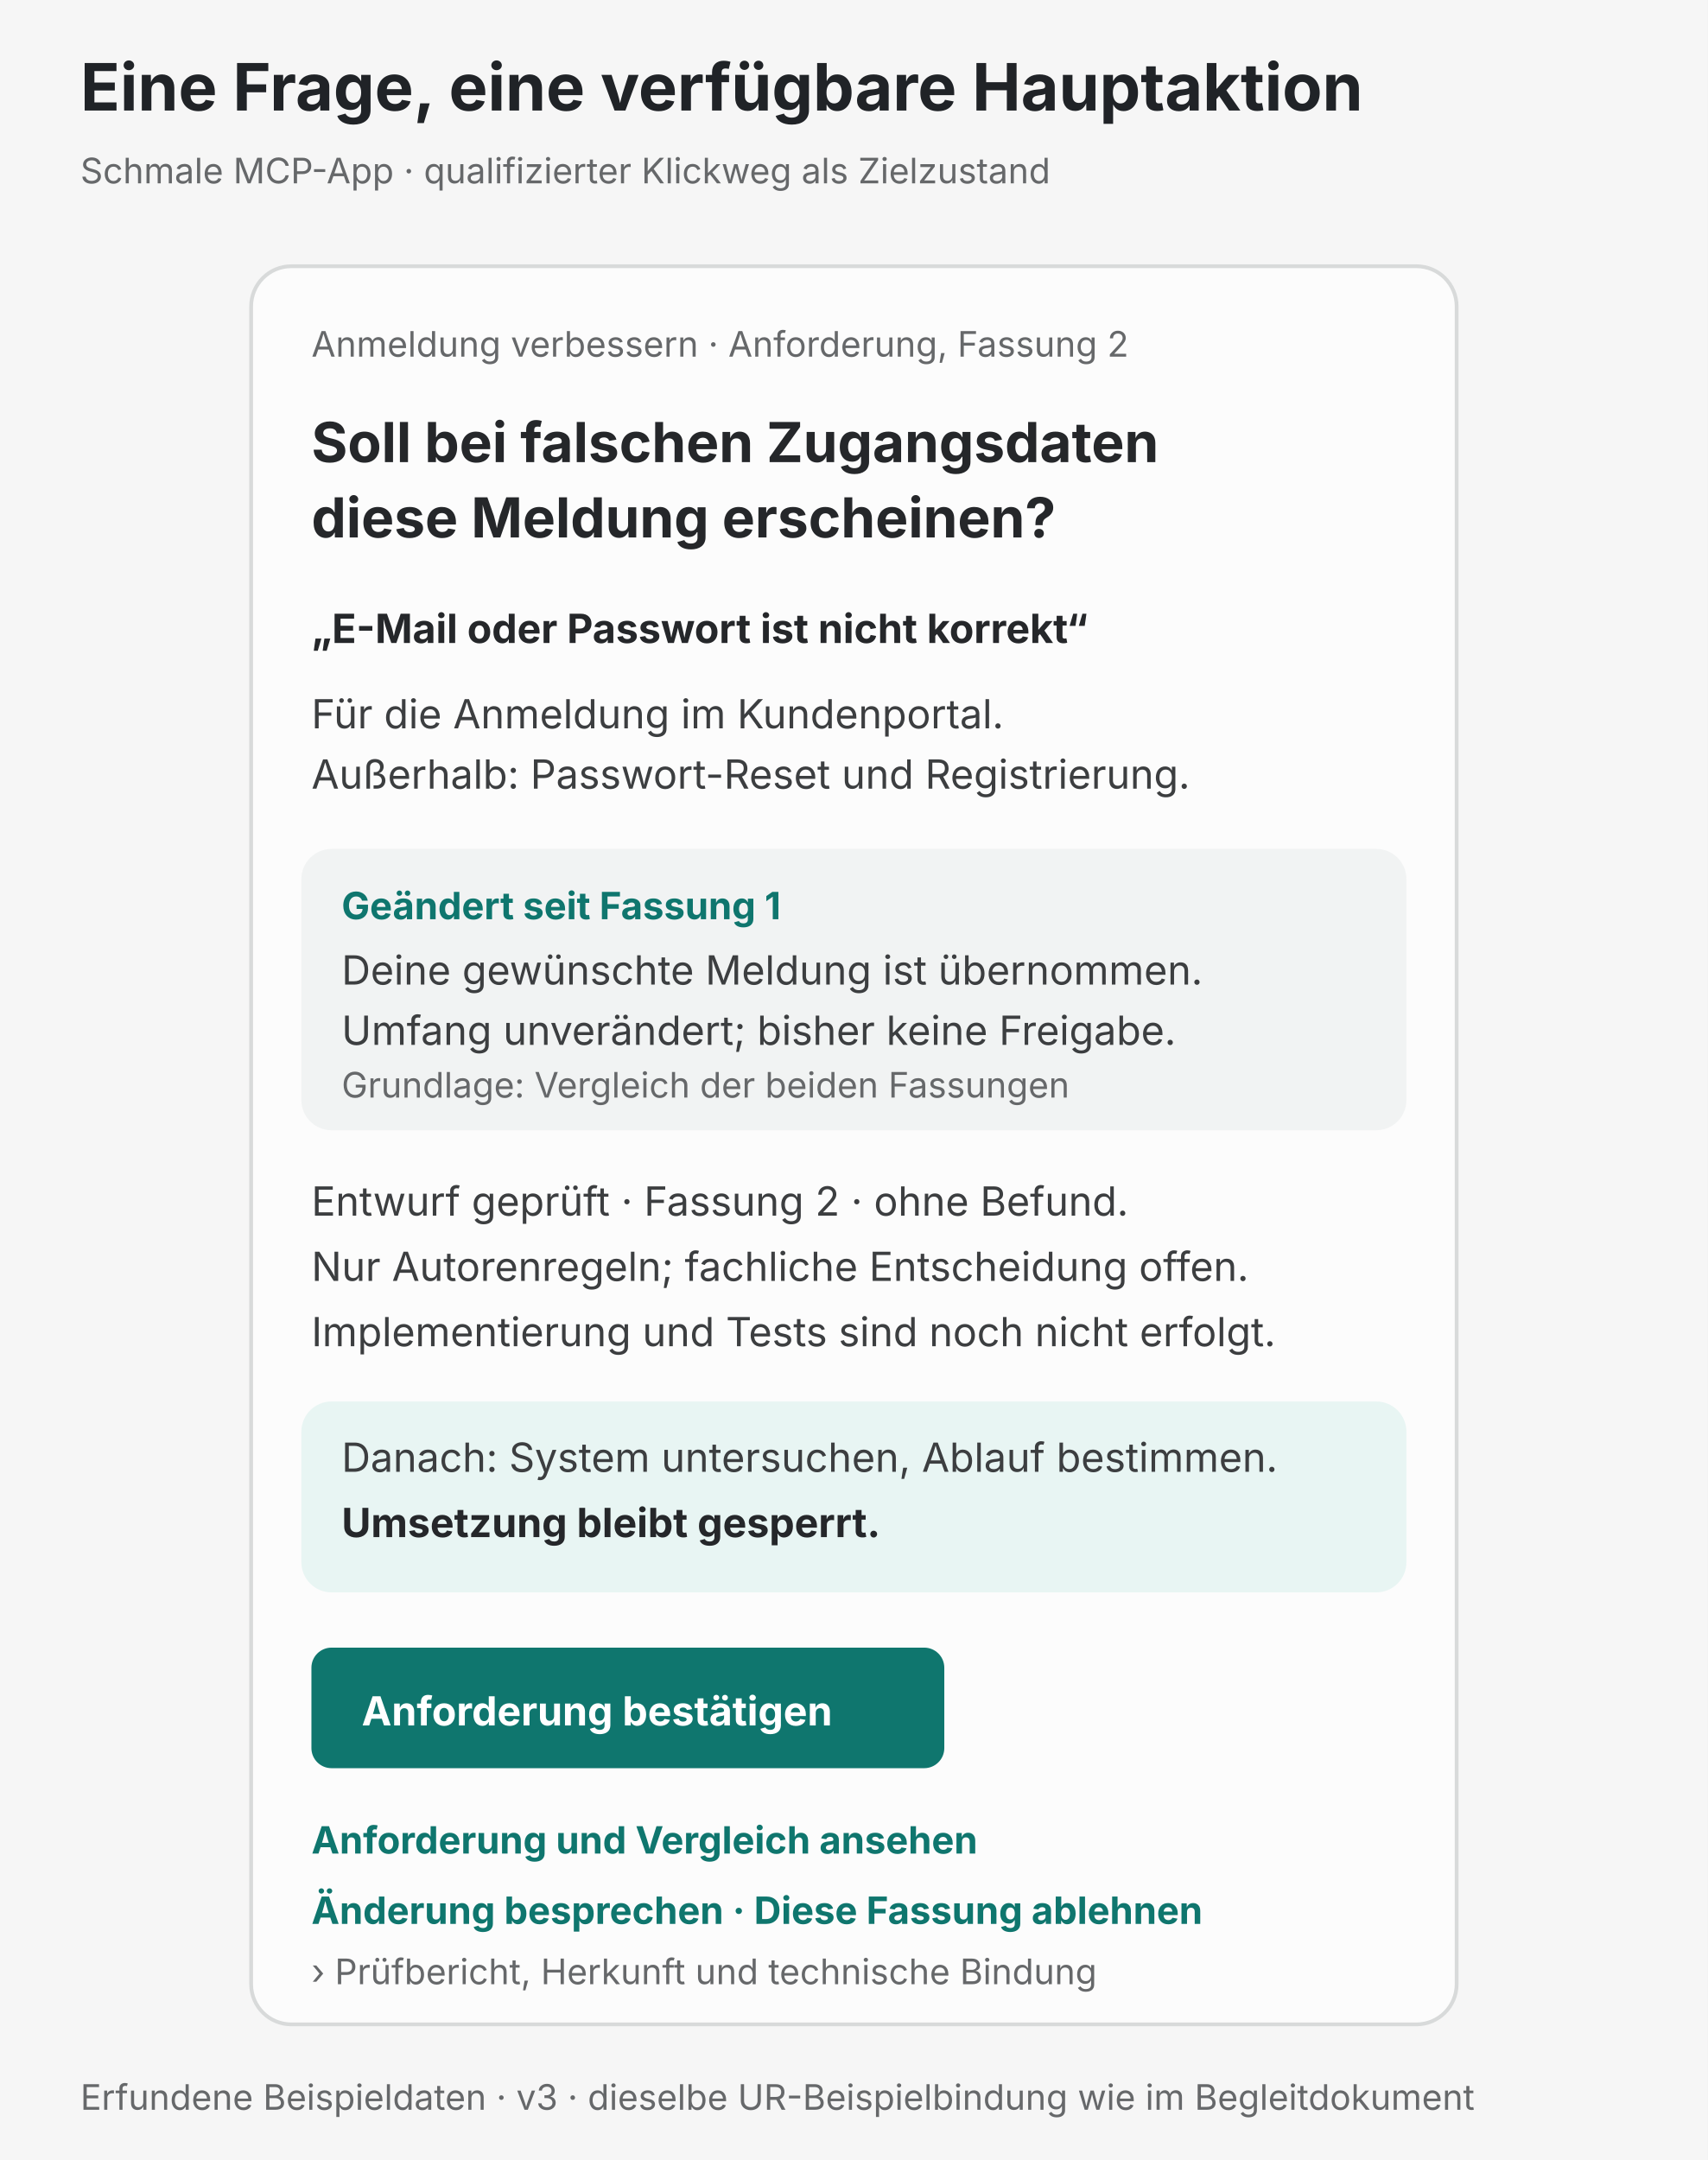
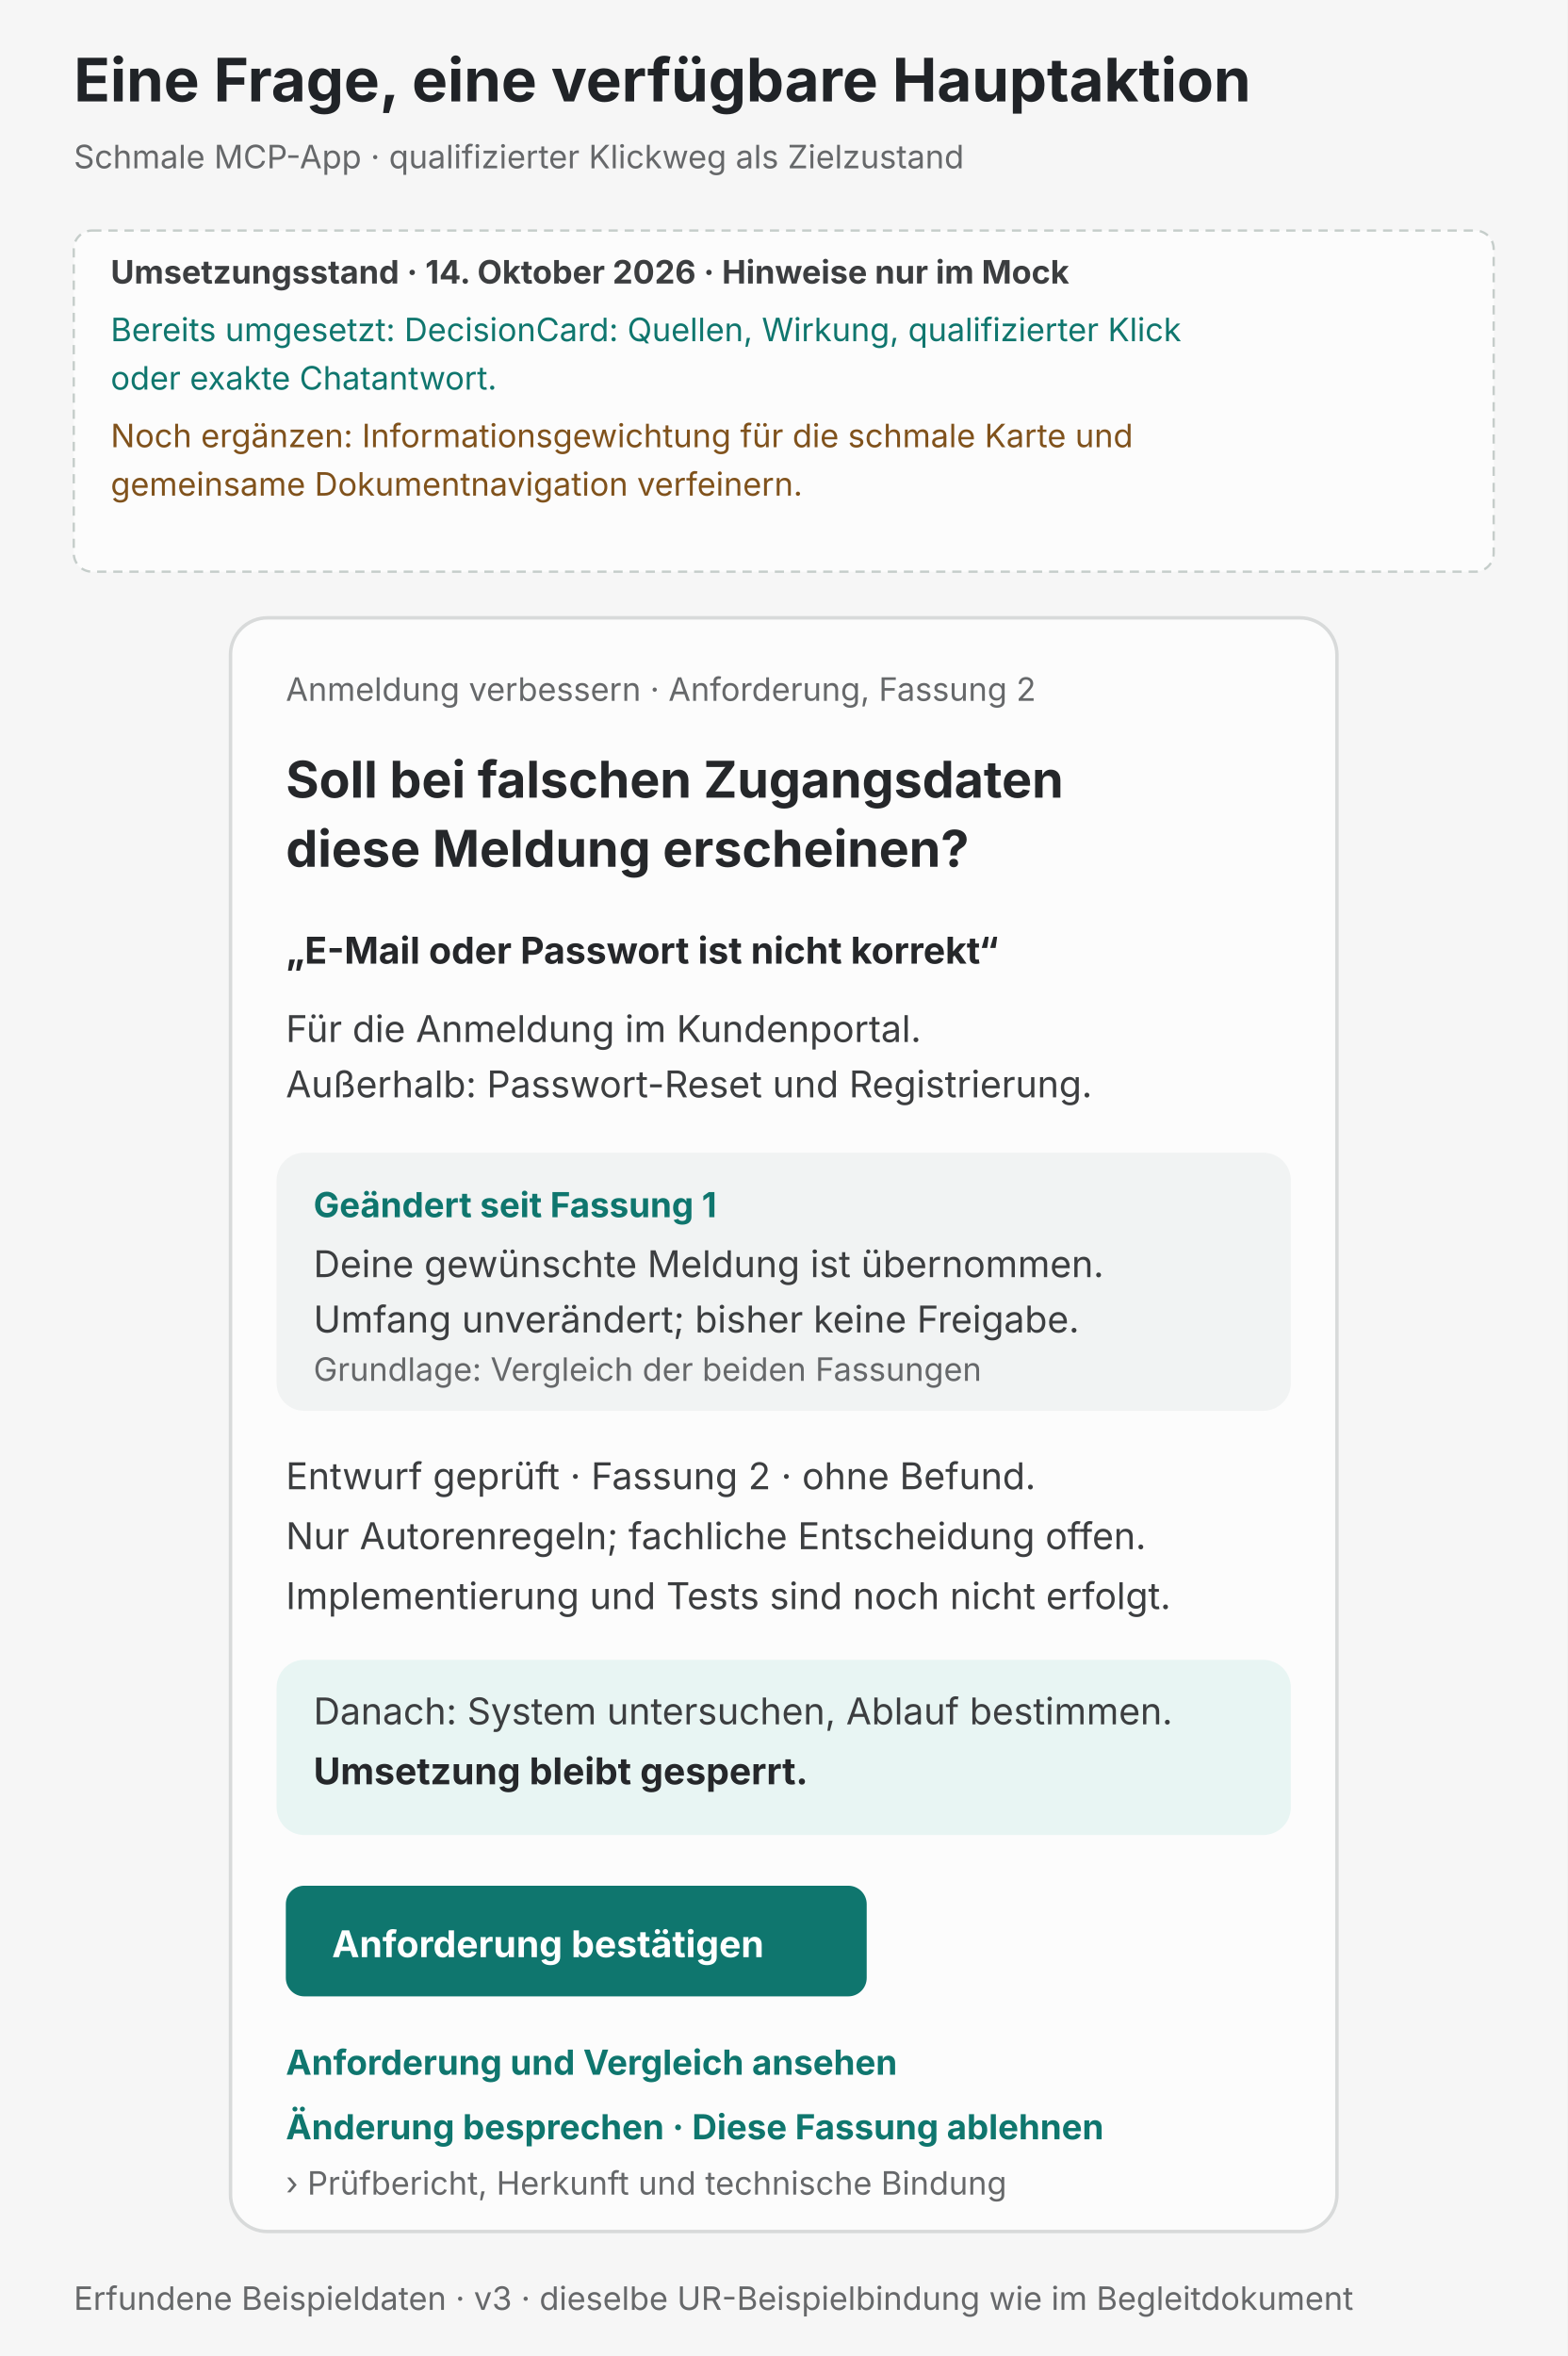
- <svg xmlns="http://www.w3.org/2000/svg" width="680" height="860" viewBox="0 0 680 860" role="img" aria-labelledby="title desc">
+ <svg xmlns="http://www.w3.org/2000/svg" width="680" height="1022" viewBox="0 0 680 1022" role="img" aria-labelledby="title desc">
  <style>
    .bg {fill:#f6f6f6} .card {fill:#fcfcfc;stroke:#d8dada;stroke-width:1.5}
    .soft {fill:#f1f3f3} .effect {fill:#e8f5f3}
    .title {fill:#202327;font:700 26px Inter,Arial,sans-serif}
    .heading {fill:#25272a;font:700 22px Inter,Arial,sans-serif}
    .meta {fill:#66686a;font:400 14px Inter,Arial,sans-serif}
    .body {fill:#3c3e40;font:400 16px Inter,Arial,sans-serif}
    .strong {fill:#25272a;font:700 16px Inter,Arial,sans-serif}
    .label {fill:#0f766e;font:700 15px Inter,Arial,sans-serif}
    .button {fill:#0f766e} .buttonText {fill:white;font:700 16px Inter,Arial,sans-serif}
    .link {fill:#0f766e;font:700 15px Inter,Arial,sans-serif}
  </style>
-   <rect class="bg" width="680" height="860" />
+   <rect class="bg" width="680" height="1022" />
  <text class="title" x="32" y="44">Eine Frage, eine verfügbare Hauptaktion</text>
  <text class="meta" x="32" y="73">Schmale MCP-App · qualifizierter Klickweg als Zielzustand</text>
-   <g transform="translate(100 106)">
-     <rect class="card" width="480" height="700" rx="16" />
-     <text class="meta" x="24" y="36">Anmeldung verbessern · Anforderung, Fassung 2</text>
-     <text class="heading" x="24" y="78">Soll bei falschen Zugangsdaten</text>
-     <text class="heading" x="24" y="108">diese Meldung erscheinen?</text>
-     <text class="strong" x="24" y="150">„E-Mail oder Passwort ist nicht korrekt“</text>
-     <text class="body" x="24" y="184">Für die Anmeldung im Kundenportal.</text>
-     <text class="body" x="24" y="208">Außerhalb: Passwort-Reset und Registrierung.</text>
-     <rect class="soft" x="20" y="232" width="440" height="112" rx="12" />
-     <text class="label" x="36" y="260">Geändert seit Fassung 1</text>
-     <text class="body" x="36" y="286">Deine gewünschte Meldung ist übernommen.</text>
-     <text class="body" x="36" y="310">Umfang unverändert; bisher keine Freigabe.</text>
-     <text class="meta" x="36" y="331">Grundlage: Vergleich der beiden Fassungen</text>
-     <text class="body" x="24" y="378">Entwurf geprüft · Fassung 2 · ohne Befund.</text>
-     <text class="body" x="24" y="404">Nur Autorenregeln; fachliche Entscheidung offen.</text>
-     <text class="body" x="24" y="430">Implementierung und Tests sind noch nicht erfolgt.</text>
-     <rect class="effect" x="20" y="452" width="440" height="76" rx="12" />
-     <text class="body" x="36" y="480">Danach: System untersuchen, Ablauf bestimmen.</text>
-     <text class="strong" x="36" y="506">Umsetzung bleibt gesperrt.</text>
-     <rect class="button" x="24" y="550" width="252" height="48" rx="8" />
-     <text class="buttonText" x="44" y="581">Anforderung bestätigen</text>
-     <text class="link" x="24" y="632">Anforderung und Vergleich ansehen</text>
-     <text class="link" x="24" y="660">Änderung besprechen · Diese Fassung ablehnen</text>
-     <text class="meta" x="24" y="684">› Prüfbericht, Herkunft und technische Bindung</text>
+   <g id="implementation-review" role="group" aria-label="Umsetzungsstand vom 14. Oktober 2026; Hinweise nur im Mock">
+     <rect x="32" y="100" width="616" height="148" rx="8" fill="#fcfcfc" stroke="#c5cdca" stroke-dasharray="4 3" />
+     <text x="48" y="123" fill="#3c3e40" font-family="Inter,Arial,sans-serif" font-size="14" font-weight="700">Umsetzungsstand · 14. Oktober 2026 · Hinweise nur im Mock</text>
+     <text x="48" y="148" fill="#0f766e" font-family="Inter,Arial,sans-serif" font-size="14">Bereits umgesetzt: DecisionCard: Quellen, Wirkung, qualifizierter Klick</text>
+     <text x="48" y="169" fill="#0f766e" font-family="Inter,Arial,sans-serif" font-size="14">oder exakte Chatantwort.</text>
+     <text x="48" y="194" fill="#80521c" font-family="Inter,Arial,sans-serif" font-size="14">Noch ergänzen: Informationsgewichtung für die schmale Karte und</text>
+     <text x="48" y="215" fill="#80521c" font-family="Inter,Arial,sans-serif" font-size="14">gemeinsame Dokumentnavigation verfeinern.</text>
  </g>
-   <text class="meta" x="32" y="840">Erfundene Beispieldaten · v3 · dieselbe UR-Beispielbindung wie im Begleitdokument</text>
+   <g transform="translate(0 162)">
+     <g transform="translate(100 106)">
+       <rect class="card" width="480" height="700" rx="16" />
+       <text class="meta" x="24" y="36">Anmeldung verbessern · Anforderung, Fassung 2</text>
+       <text class="heading" x="24" y="78">Soll bei falschen Zugangsdaten</text>
+       <text class="heading" x="24" y="108">diese Meldung erscheinen?</text>
+       <text class="strong" x="24" y="150">„E-Mail oder Passwort ist nicht korrekt“</text>
+       <text class="body" x="24" y="184">Für die Anmeldung im Kundenportal.</text>
+       <text class="body" x="24" y="208">Außerhalb: Passwort-Reset und Registrierung.</text>
+       <rect class="soft" x="20" y="232" width="440" height="112" rx="12" />
+       <text class="label" x="36" y="260">Geändert seit Fassung 1</text>
+       <text class="body" x="36" y="286">Deine gewünschte Meldung ist übernommen.</text>
+       <text class="body" x="36" y="310">Umfang unverändert; bisher keine Freigabe.</text>
+       <text class="meta" x="36" y="331">Grundlage: Vergleich der beiden Fassungen</text>
+       <text class="body" x="24" y="378">Entwurf geprüft · Fassung 2 · ohne Befund.</text>
+       <text class="body" x="24" y="404">Nur Autorenregeln; fachliche Entscheidung offen.</text>
+       <text class="body" x="24" y="430">Implementierung und Tests sind noch nicht erfolgt.</text>
+       <rect class="effect" x="20" y="452" width="440" height="76" rx="12" />
+       <text class="body" x="36" y="480">Danach: System untersuchen, Ablauf bestimmen.</text>
+       <text class="strong" x="36" y="506">Umsetzung bleibt gesperrt.</text>
+       <rect class="button" x="24" y="550" width="252" height="48" rx="8" />
+       <text class="buttonText" x="44" y="581">Anforderung bestätigen</text>
+       <text class="link" x="24" y="632">Anforderung und Vergleich ansehen</text>
+       <text class="link" x="24" y="660">Änderung besprechen · Diese Fassung ablehnen</text>
+       <text class="meta" x="24" y="684">› Prüfbericht, Herkunft und technische Bindung</text>
+     </g>
+     <text class="meta" x="32" y="840">Erfundene Beispieldaten · v3 · dieselbe UR-Beispielbindung wie im Begleitdokument</text>
+   </g>
</svg>
